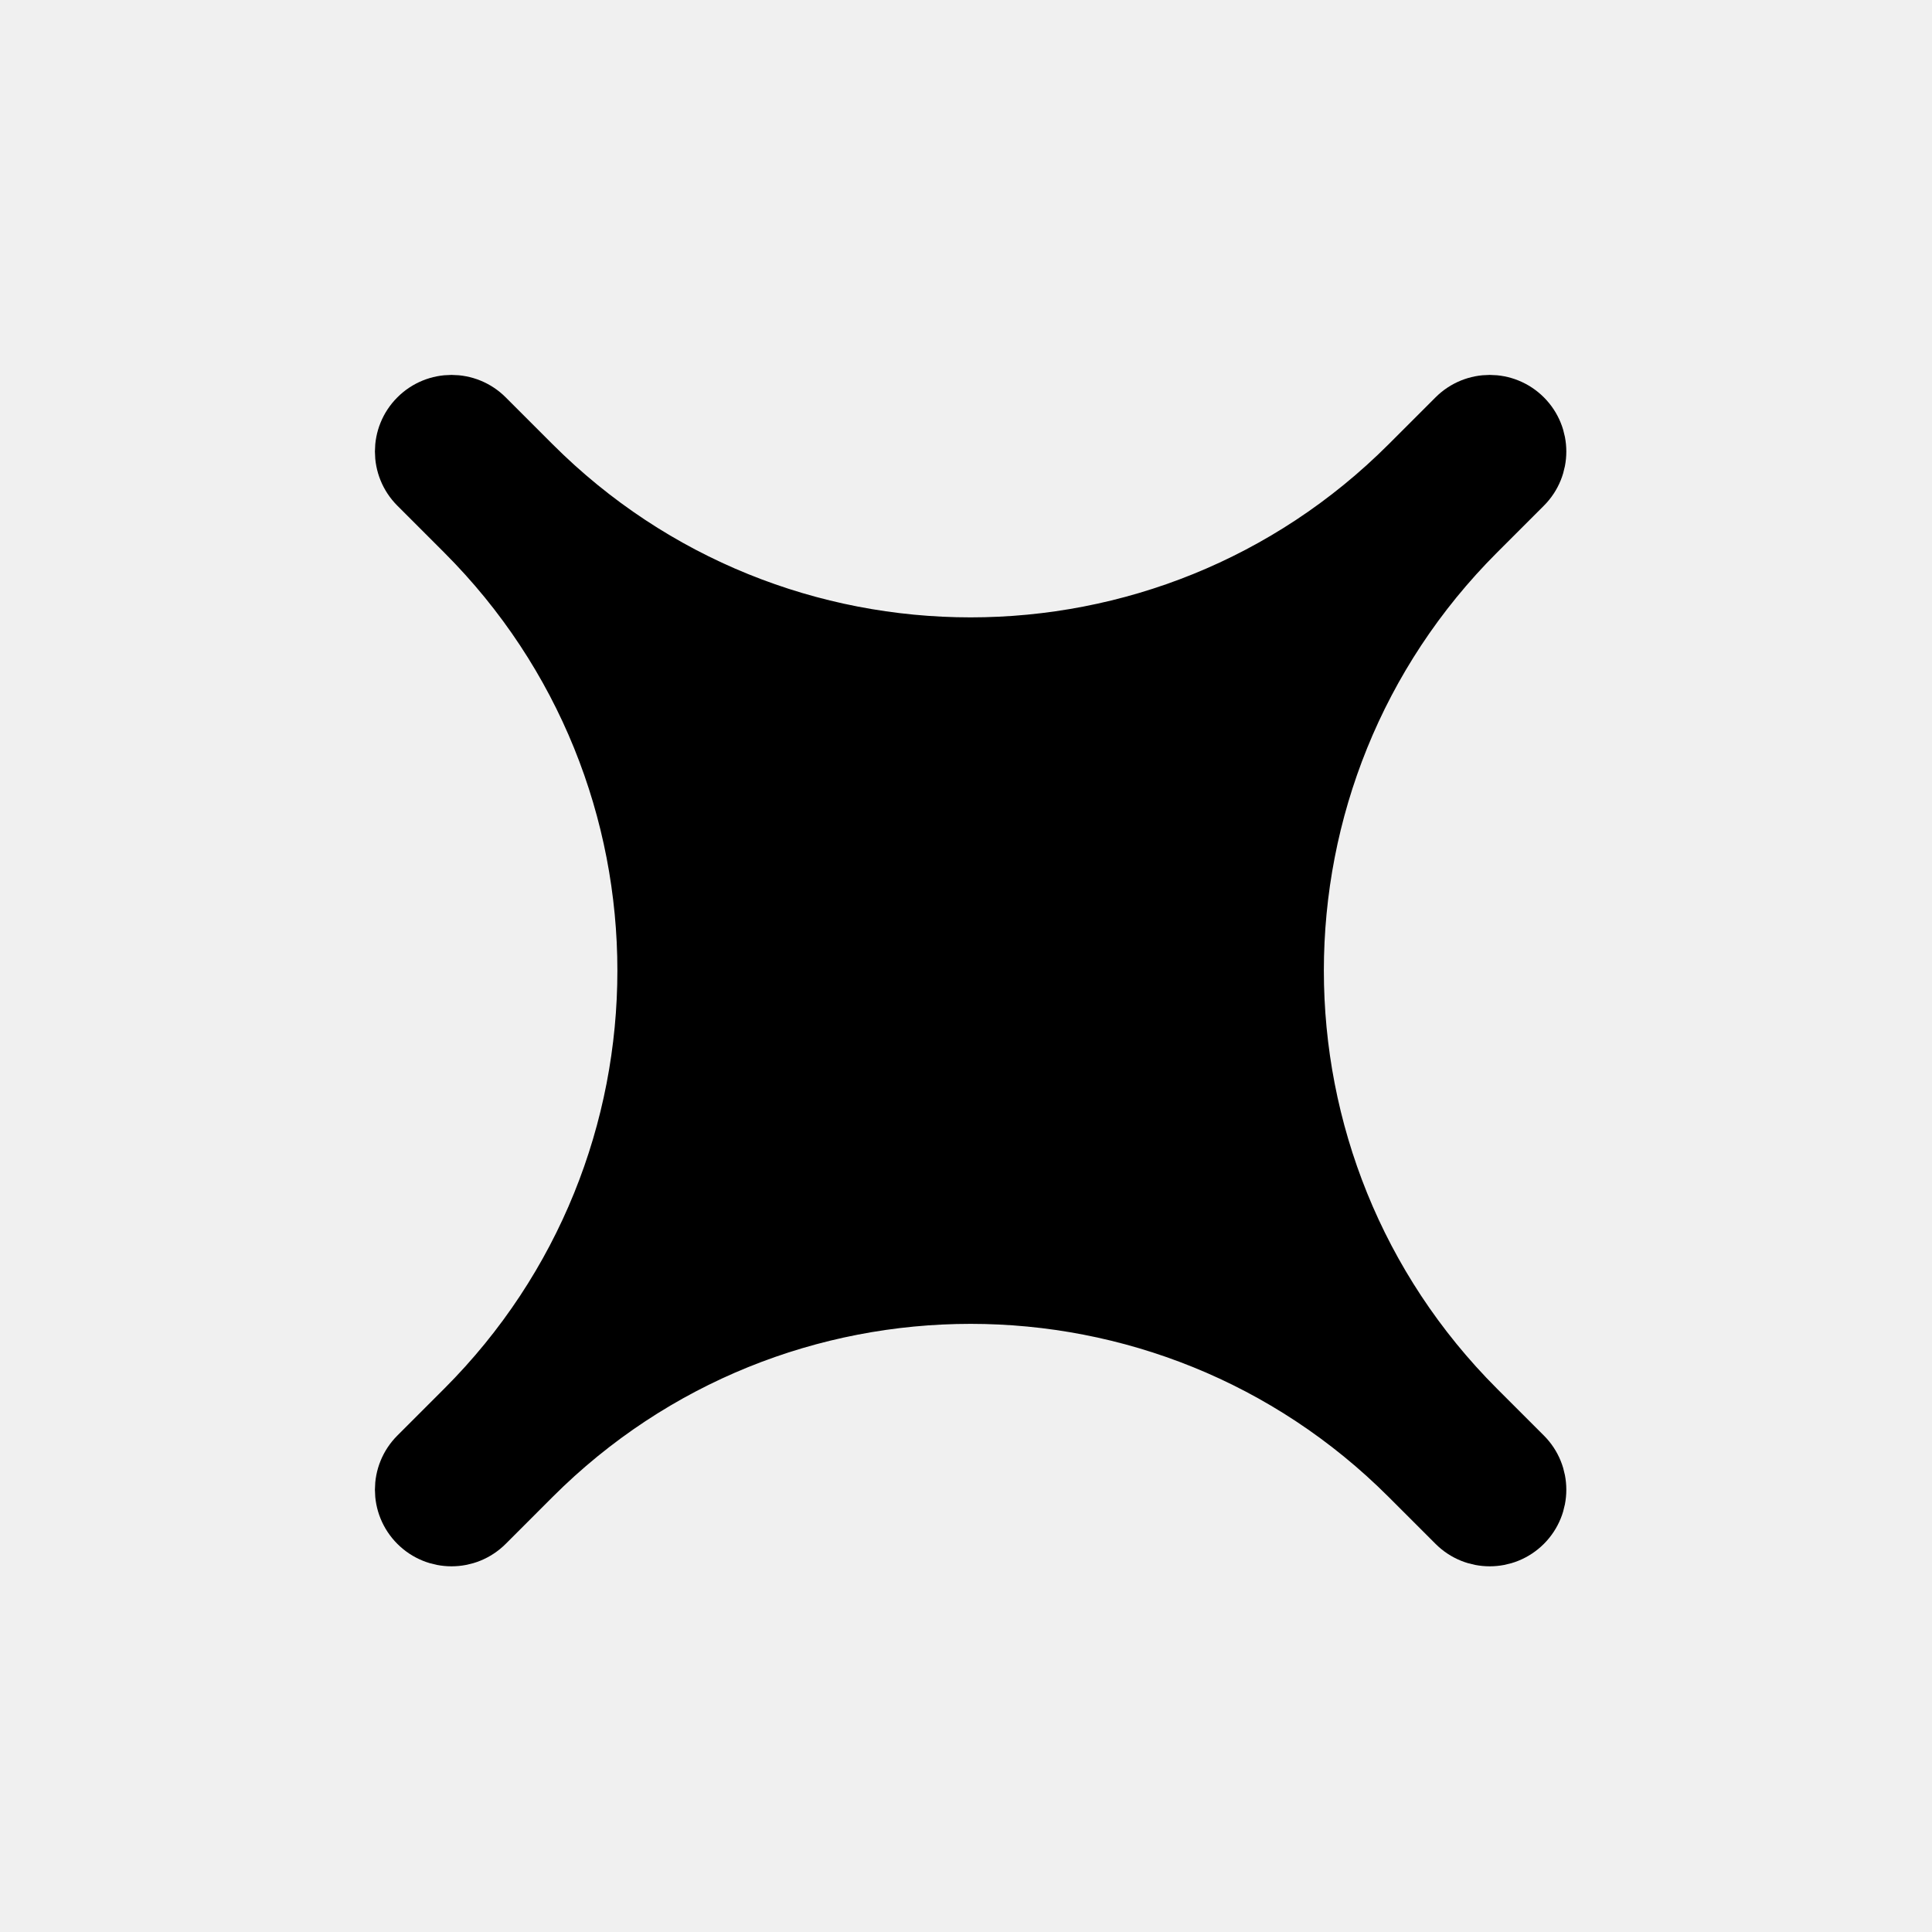
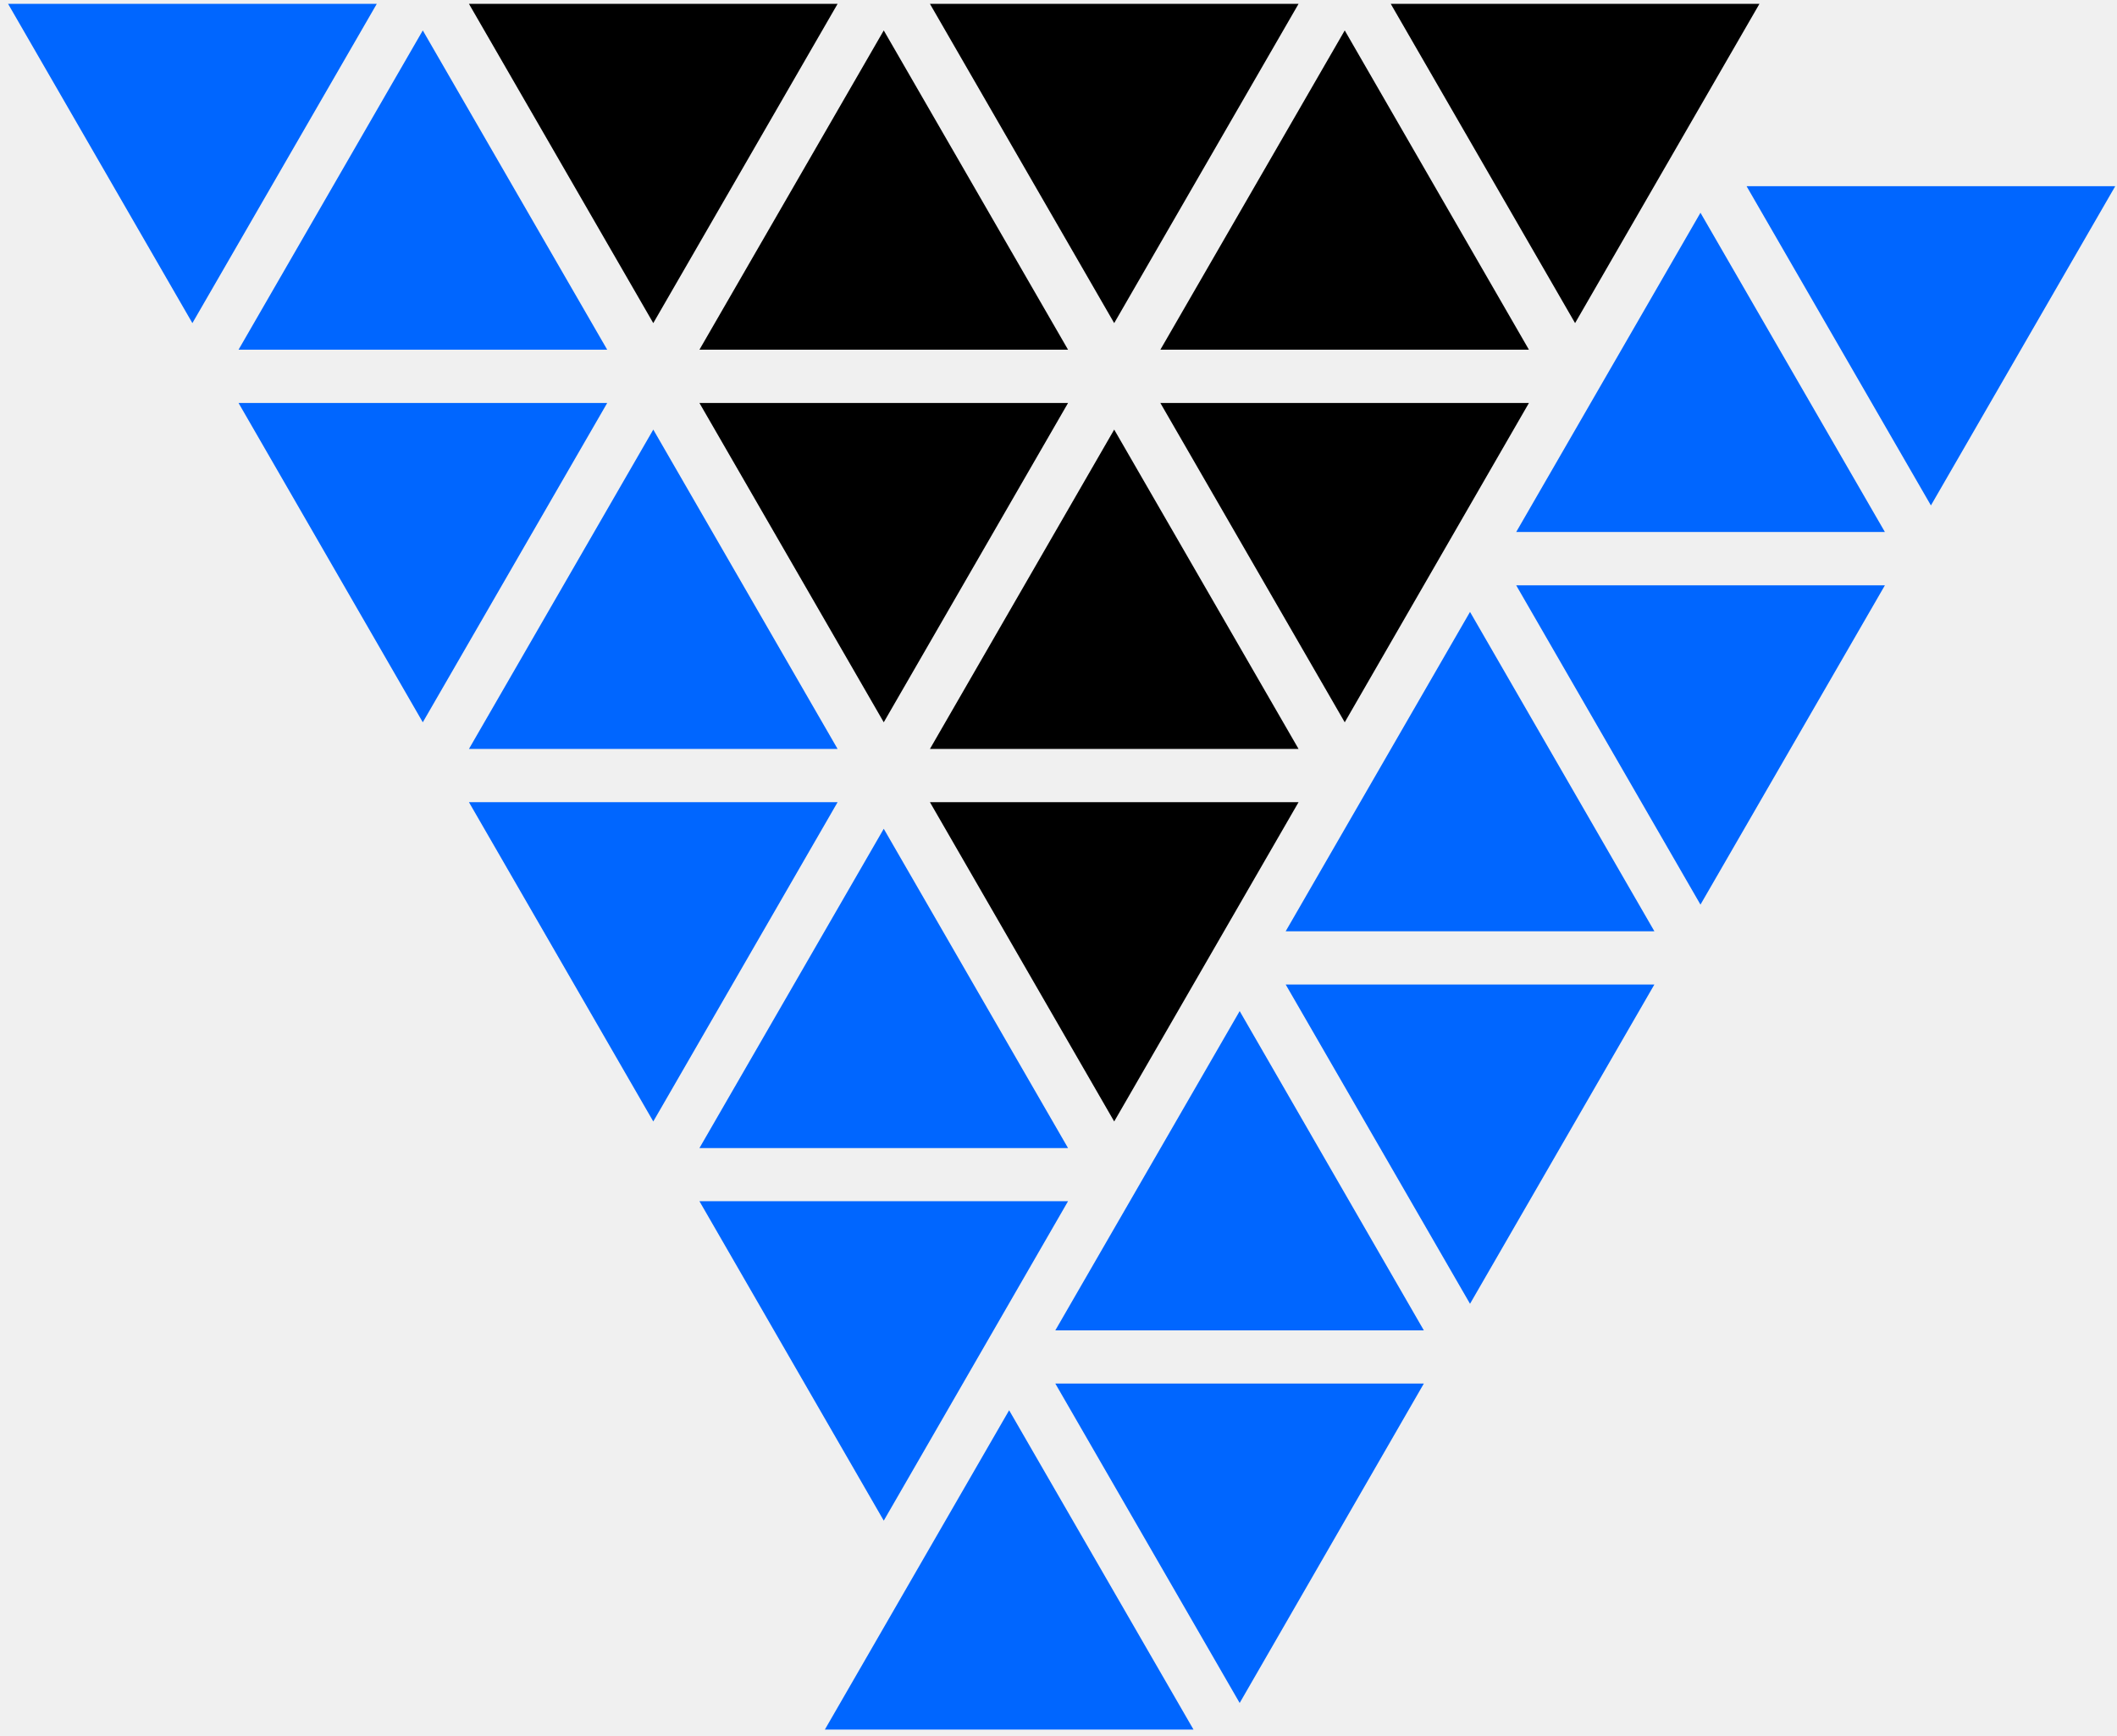
- <svg xmlns="http://www.w3.org/2000/svg" width="144" height="144" viewBox="0 0 144 144" fill="none">
-   <g clip-path="url(#clip0_510_6)">
-     <path d="M108.411 31.031L104.919 34.523C86.928 52.513 57.76 52.513 39.77 34.523L36.278 31.031C34.829 29.582 32.48 29.582 31.031 31.031C29.582 32.48 29.582 34.829 31.031 36.277L34.523 39.77C52.514 57.76 52.514 86.928 34.523 104.919L31.031 108.411C29.582 109.86 29.582 112.209 31.031 113.657C32.48 115.106 34.829 115.106 36.278 113.657L39.77 110.165C57.76 92.175 86.928 92.175 104.919 110.165L108.411 113.657C109.86 115.106 112.209 115.106 113.658 113.657C115.106 112.209 115.106 109.86 113.658 108.411L110.165 104.919C92.175 86.928 92.175 57.76 110.165 39.77L113.658 36.277C115.106 34.829 115.106 32.48 113.658 31.031C112.209 29.582 109.86 29.582 108.411 31.031Z" fill="black" stroke="black" stroke-width="4" />
+ <svg xmlns="http://www.w3.org/2000/svg" version="1.1" x="0px" y="0px" width="161" height="132" viewBox="0 0 161 132" xml:space="preserve">
+   <g id="logo" transform="translate(0,-89.84199)">
+     <g id="elements" transform="translate(-26.79024,32.43029)">
+       <polygon points="198.549,128.749 212.568,104.47 184.528,104.47 " id="polygon24" transform="translate(-24.91022,-32.9003)" style="fill:#0066ff" />
+       <polygon points="72.365,104.47 44.325,104.47 58.342,128.749 " id="polygon30" transform="translate(-16.92015,-46.76542)" style="fill:#0066ff" />
+       <polygon points="89.888,130.77 75.864,106.491 61.853,130.77 " id="polygon36" transform="translate(-16.92015,-46.76542)" style="fill:#0066ff" />
+       <polygon points="167.009,130.77 195.049,130.77 181.023,106.491 " id="polygon42" transform="translate(-24.91022,-32.9003)" style="fill:#0066ff" />
+       <polygon points="181.023,159.106 195.049,134.825 167.009,134.825 " id="polygon44" transform="translate(-24.91022,-32.9003)" style="fill:#0066ff" />
+       <polygon points="89.888,134.825 61.853,134.825 75.864,159.106 " id="polygon50" transform="translate(-16.92015,-46.76542)" style="fill:#0066ff" />
+       <polygon points="79.375,161.133 107.41,161.133 93.393,136.846 " id="polygon56" transform="translate(-16.92015,-46.76542)" style="fill:#0066ff" />
+       <polygon points="149.478,161.133 177.518,161.133 163.497,136.846 " id="polygon60" transform="translate(-24.91022,-32.9003)" style="fill:#0066ff" />
+       <polygon points="163.497,189.463 177.518,165.182 149.478,165.182 " id="polygon62" transform="translate(-24.91022,-32.9003)" style="fill:#0066ff" />
+       <polygon points="79.375,165.182 93.393,189.463 107.41,165.182 " id="polygon66" transform="translate(-16.92015,-46.76542)" style="fill:#0066ff" />
+       <polygon points="96.904,191.485 124.936,191.485 110.921,167.204 " id="polygon72" transform="translate(-16.92015,-46.76542)" style="fill:#0066ff" />
+       <polygon points="131.958,191.485 159.986,191.485 145.979,167.204 " id="polygon74" transform="translate(-24.91022,-32.9003)" style="fill:#0066ff" />
+       <polygon points="145.979,219.821 159.986,195.528 131.958,195.528 " id="polygon76" transform="translate(-24.91022,-32.9003)" style="fill:#0066ff" />
+       <polygon points="110.921,219.821 124.936,195.528 96.904,195.528 " id="polygon78" transform="translate(-16.92015,-46.76542)" style="fill:#0066ff" />
+       <polygon points="114.433,221.842 142.467,221.842 128.446,197.561 " id="polygon84" transform="translate(-24.91022,-32.9003)" style="fill:#0066ff" />
+       <polygon points="163.497,128.749 177.518,104.47 149.478,104.47 " id="polygon22" transform="translate(-16.92015,-46.76542)" />
+       <polygon points="114.433,104.47 128.446,128.749 142.467,104.47 " id="polygon26" transform="translate(-16.92015,-46.76542)" />
+       <polygon points="79.375,104.47 93.393,128.749 107.41,104.47 " id="polygon28" transform="translate(-16.92015,-46.76542)" />
+       <polygon points="96.904,130.77 124.936,130.77 110.921,106.491 " id="polygon38" transform="translate(-16.92015,-46.76542)" />
+       <polygon points="159.986,130.77 145.979,106.491 131.958,130.77 " id="polygon40" transform="translate(-16.92015,-46.76542)" />
+       <polygon points="145.979,159.106 159.986,134.825 131.958,134.825 " id="polygon46" transform="translate(-16.92015,-46.76542)" />
+       <polygon points="110.921,159.106 124.936,134.825 96.904,134.825 " id="polygon48" transform="translate(-16.92015,-46.76542)" />
+       <polygon points="142.467,161.133 128.446,136.846 114.433,161.133 " id="polygon58" transform="translate(-16.92015,-46.76542)" />
+       <polygon points="128.446,189.463 142.467,165.182 114.433,165.182 " id="polygon64" transform="translate(-16.92015,-46.76542)" />
+     </g>
  </g>
-   <defs>
-     <clipPath id="clip0_510_6">
-       <rect width="144" height="144" fill="white" />
-     </clipPath>
-   </defs>
</svg>
